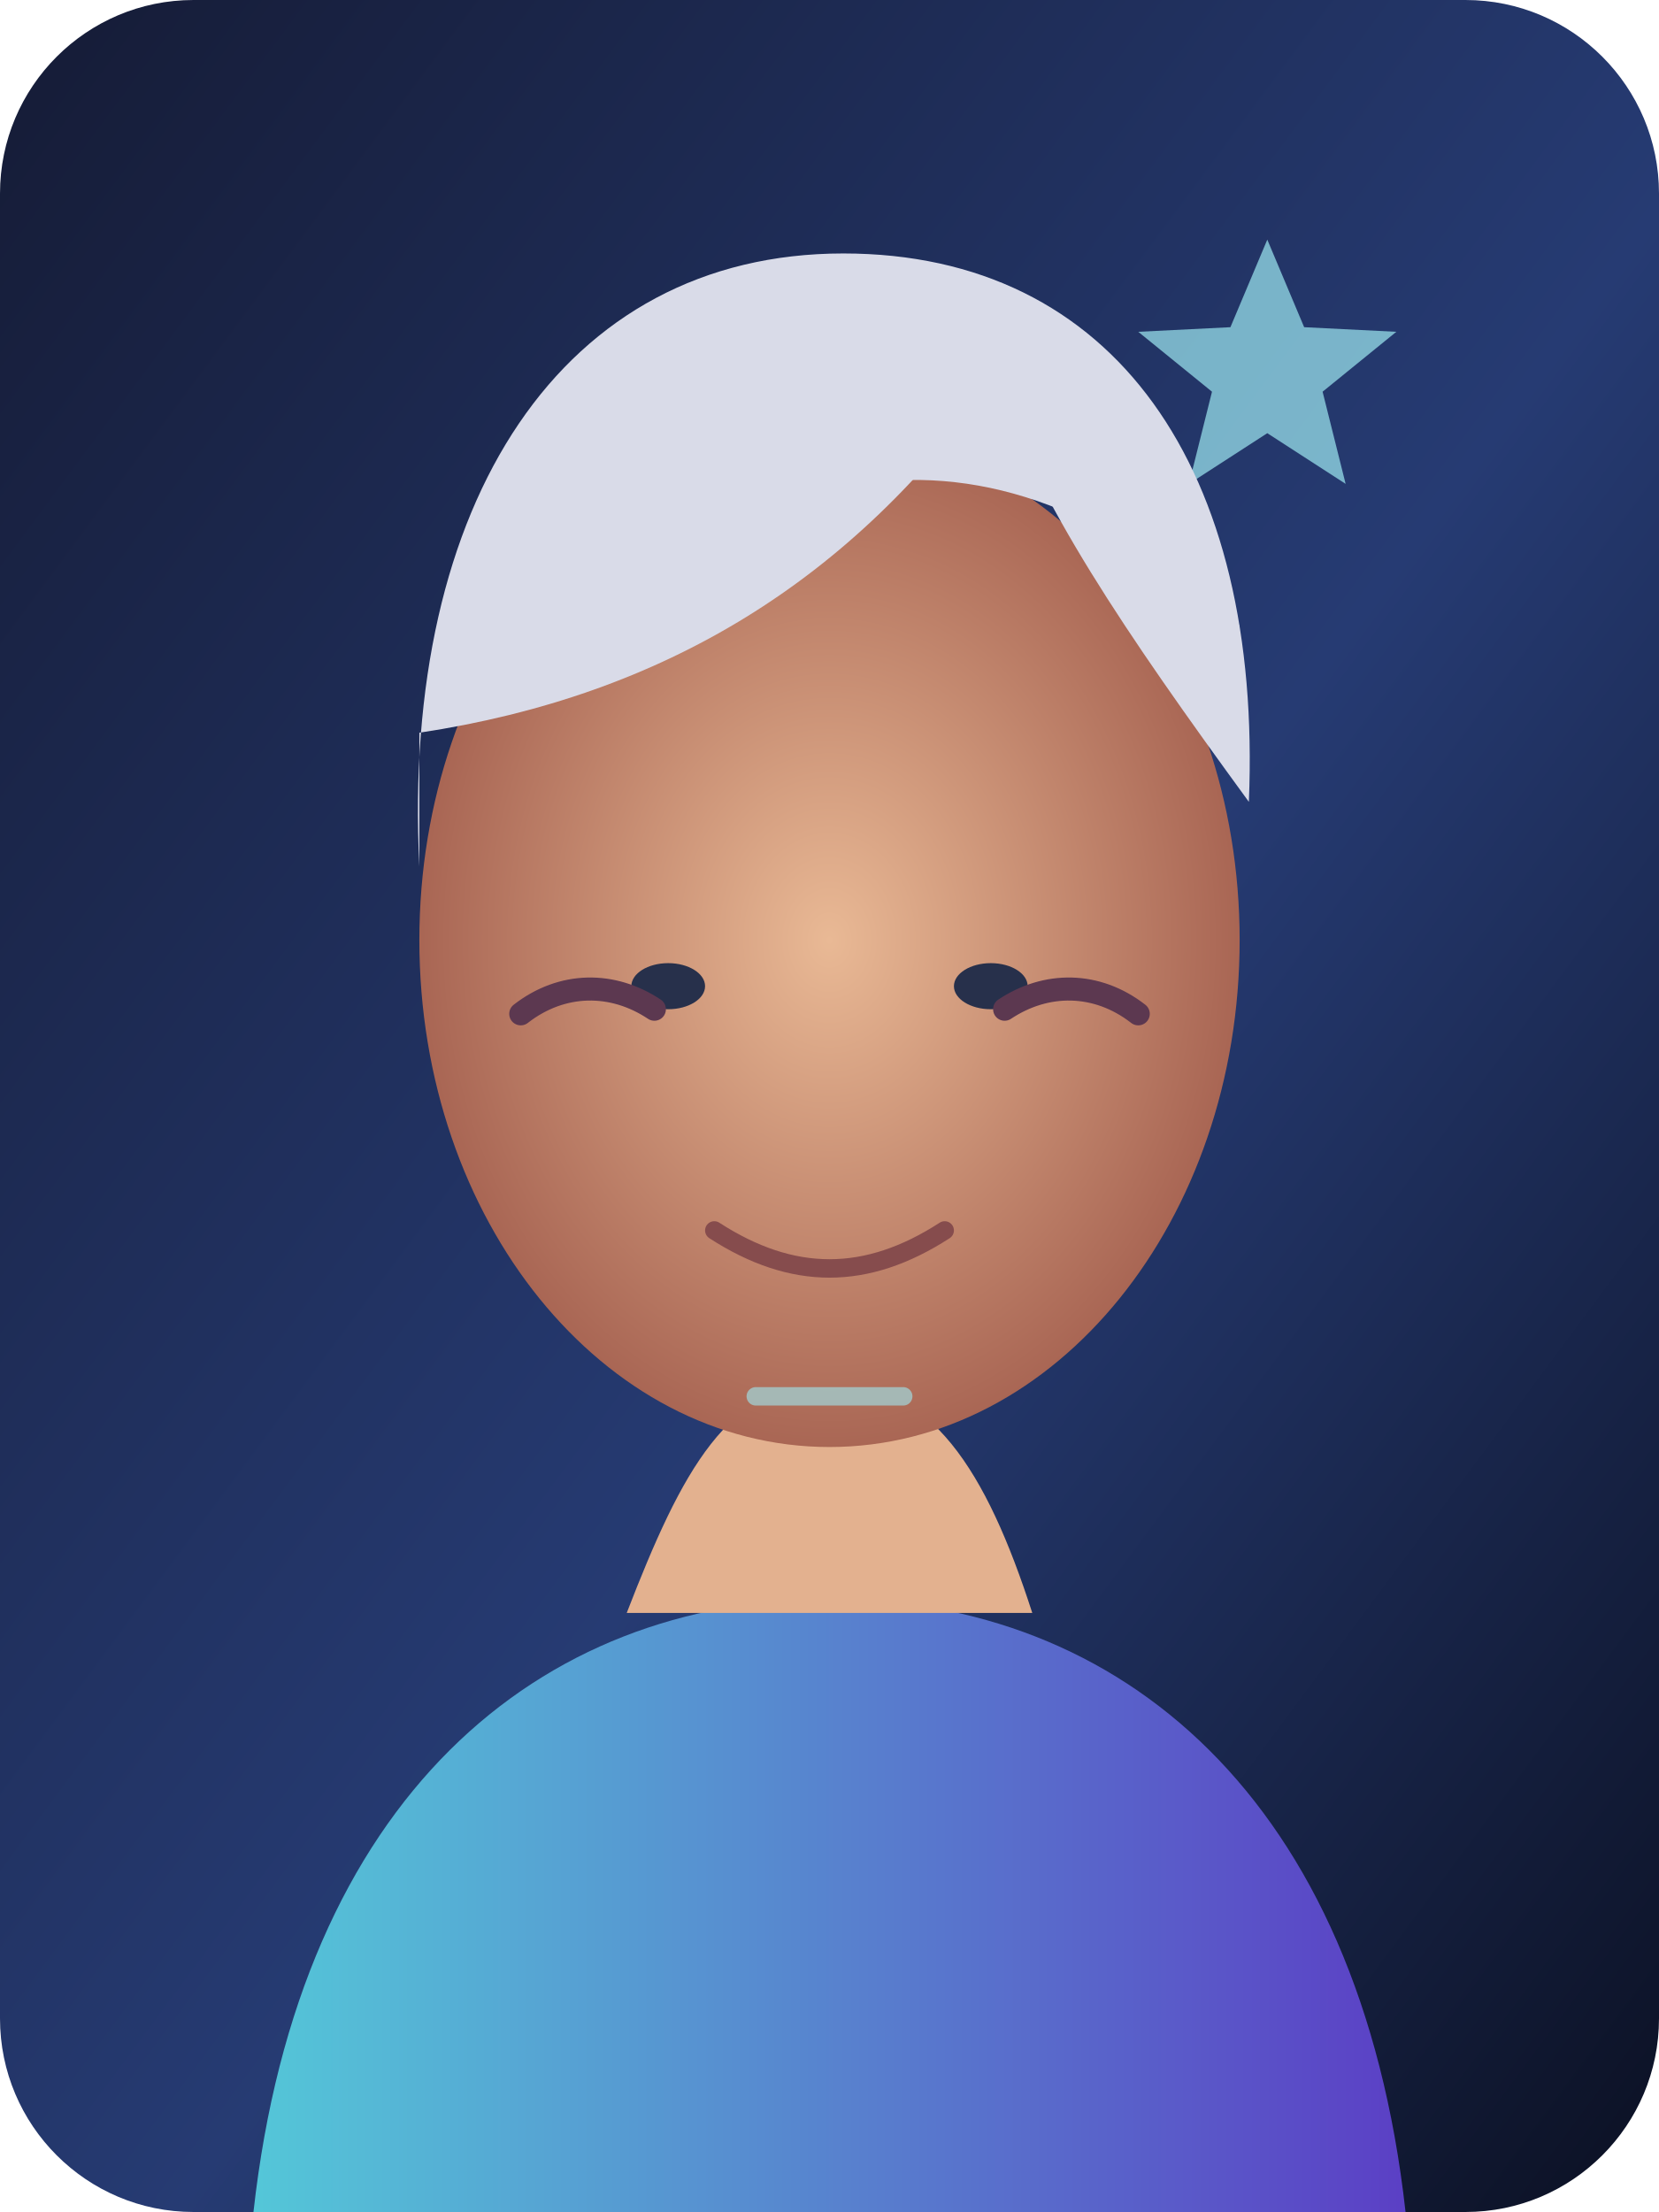
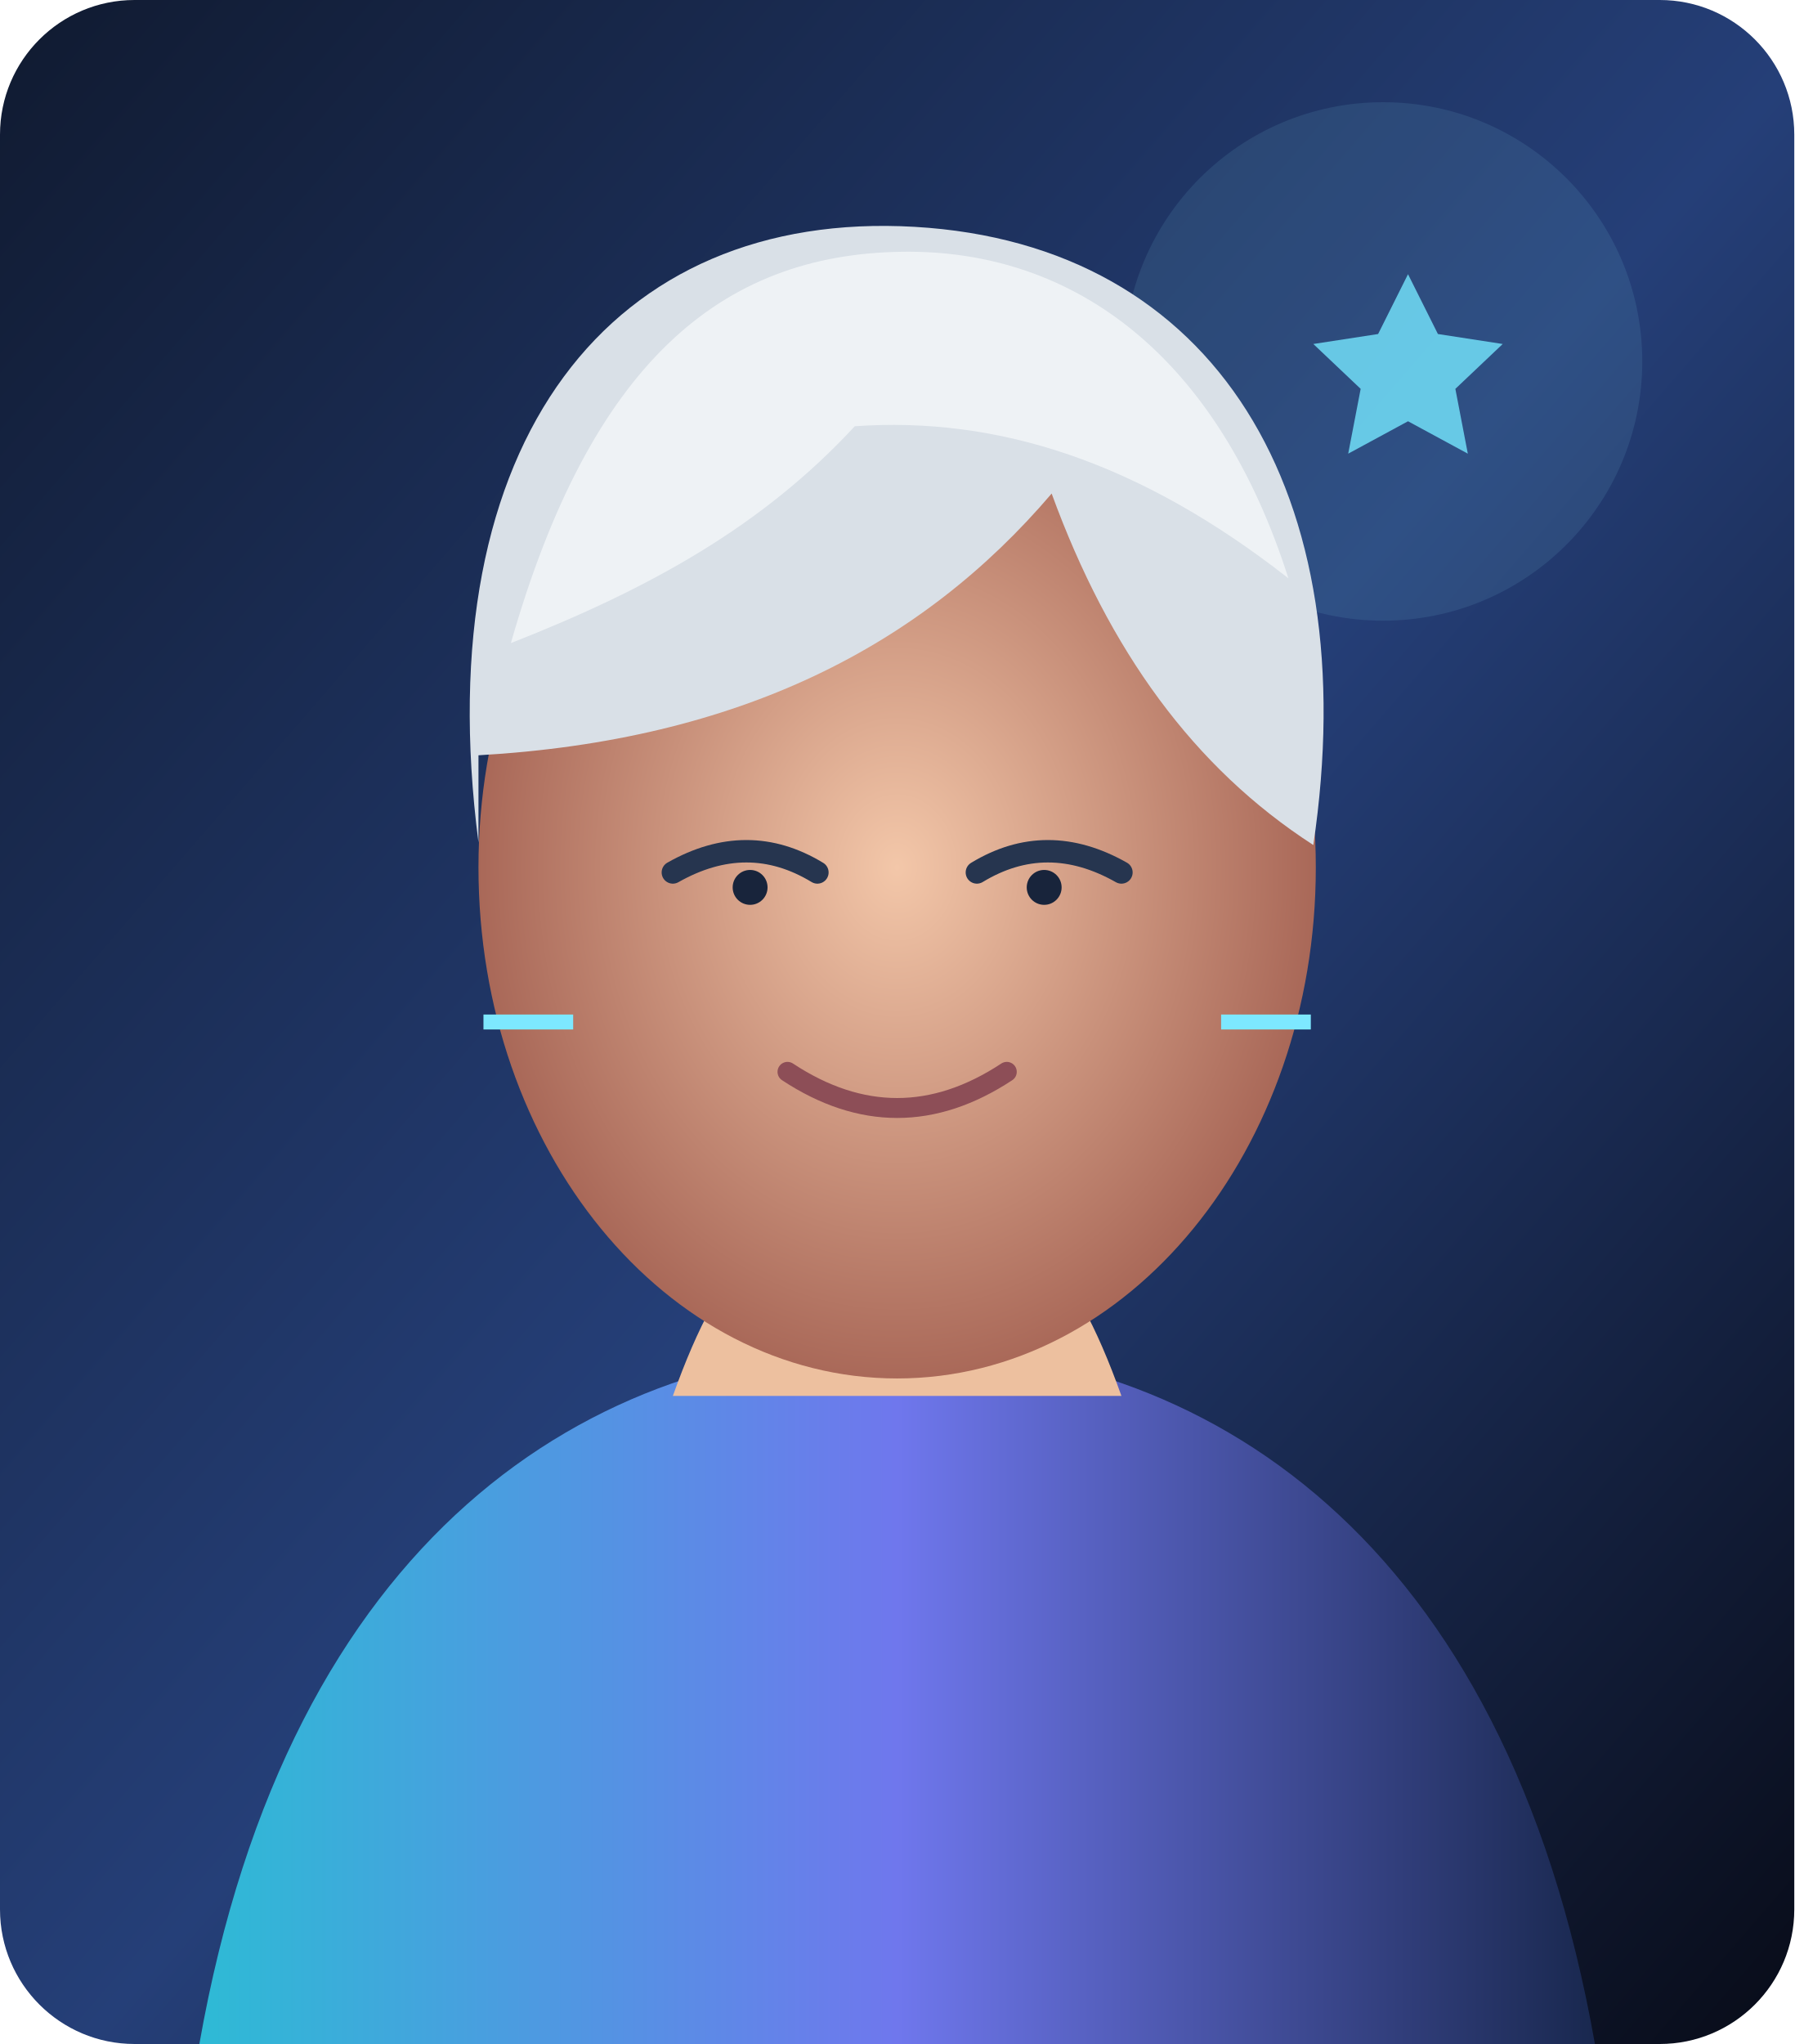
- <svg xmlns="http://www.w3.org/2000/svg" viewBox="0 0 360 480" role="img" aria-label="Arcanessa sanal karakteri">
+ <svg xmlns="http://www.w3.org/2000/svg" viewBox="0 0 720 820">
  <defs>
-     <linearGradient id="bg" x1="0" y1="0" x2="1" y2="1">
-       <stop stop-color="#151b35" />
-       <stop offset=".55" stop-color="#263b73" />
-       <stop offset="1" stop-color="#0b1022" />
+     <linearGradient id="b" x2="1" y2="1">
+       <stop stop-color="#101a30" />
+       <stop offset=".52" stop-color="#253f78" />
+       <stop offset="1" stop-color="#080b17" />
    </linearGradient>
-     <radialGradient id="skin">
-       <stop stop-color="#e9b995" />
-       <stop offset="1" stop-color="#a96654" />
+     <radialGradient id="s">
+       <stop stop-color="#f3c7a9" />
+       <stop offset="1" stop-color="#a96858" />
    </radialGradient>
-     <linearGradient id="robe">
-       <stop stop-color="#54c7d8" />
-       <stop offset="1" stop-color="#5b3fc5" />
+     <linearGradient id="r" x2="1">
+       <stop stop-color="#2dbbd5" />
+       <stop offset=".5" stop-color="#6f77ed" />
+       <stop offset="1" stop-color="#18274d" />
    </linearGradient>
  </defs>
-   <rect width="360" height="480" rx="42" fill="url(#bg)" />
-   <path d="M275 52l8 19 20 1-16 13 5 20-17-11-17 11 5-20-16-13 20-1z" fill="#9eeaf2" opacity=".7" />
-   <path d="M55 480c10-90 62-133 125-133s115 43 125 133" fill="url(#robe)" />
-   <path d="M136 350c12-31 22-50 44-50s34 19 44 50" fill="#e3b18f" />
-   <ellipse cx="180" cy="204" rx="89" ry="110" fill="url(#skin)" />
-   <path d="M91 188c-4-79 31-133 92-133 59 0 91 47 88 119-27-37-46-65-55-92-31 44-72 69-125 77z" fill="#d9dbe8" />
-   <path d="M94 157c21-65 59-92 105-84 34 6 57 28 70 63-28-25-55-35-82-31-27 4-53 23-93 52z" fill="#d9dbe8" />
-   <ellipse cx="145" cy="214" rx="8" ry="5" fill="#27304b" />
-   <ellipse cx="215" cy="214" rx="8" ry="5" fill="#27304b" />
-   <path d="M155 267c17 11 33 11 50 0" fill="none" stroke="#864c4d" stroke-width="4" stroke-linecap="round" />
-   <path d="M113 220c9-7 20-7 29-1M218 219c9-6 20-6 29 1" fill="none" stroke="#5c3850" stroke-width="5" stroke-linecap="round" />
-   <path d="M164 303h32" stroke="#9eeaf2" stroke-width="4" stroke-linecap="round" opacity=".6" />
+   <rect width="720" height="820" rx="54" fill="url(#b)" />
+   <circle cx="555" cy="145" r="104" fill="#8eeaff" opacity=".1" />
+   <path d="M80 820c36-204 157-280 280-280s244 76 280 280" fill="url(#r)" />
+   <path d="M270 560c20-56 42-80 90-80s70 24 90 80" fill="#edc09f" />
+   <ellipse cx="360" cy="348" rx="168" ry="205" fill="url(#s)" />
+   <path d="M192 338C171 176 246 84 367 91c121 7 181 107 160 248-48-31-82-78-105-141-52 61-125 99-230 105z" fill="#d9e0e7" />
+   <path d="M205 258c32-112 84-156 157-157 70-1 127 43 155 131-60-47-117-65-174-61-37 40-82 65-138 87z" fill="#eef2f5" />
+   <path d="M270 350q30-17 58 0M392 350q28-17 58 0" fill="none" stroke="#26354f" stroke-width="9" stroke-linecap="round" />
+   <circle cx="301" cy="356" r="7" fill="#18243b" />
+   <circle cx="419" cy="356" r="7" fill="#18243b" />
+   <path d="M316 430q44 29 88 0" fill="none" stroke="#8d4e57" stroke-width="8" stroke-linecap="round" />
+   <path d="M230 410h-36M490 410h36" stroke="#7de8ff" stroke-width="6" />
+   <path d="M565 110l12 24 26 4-19 18 5 26-24-13-24 13 5-26-19-18 26-4z" fill="#75e7ff" opacity=".8" />
</svg>
